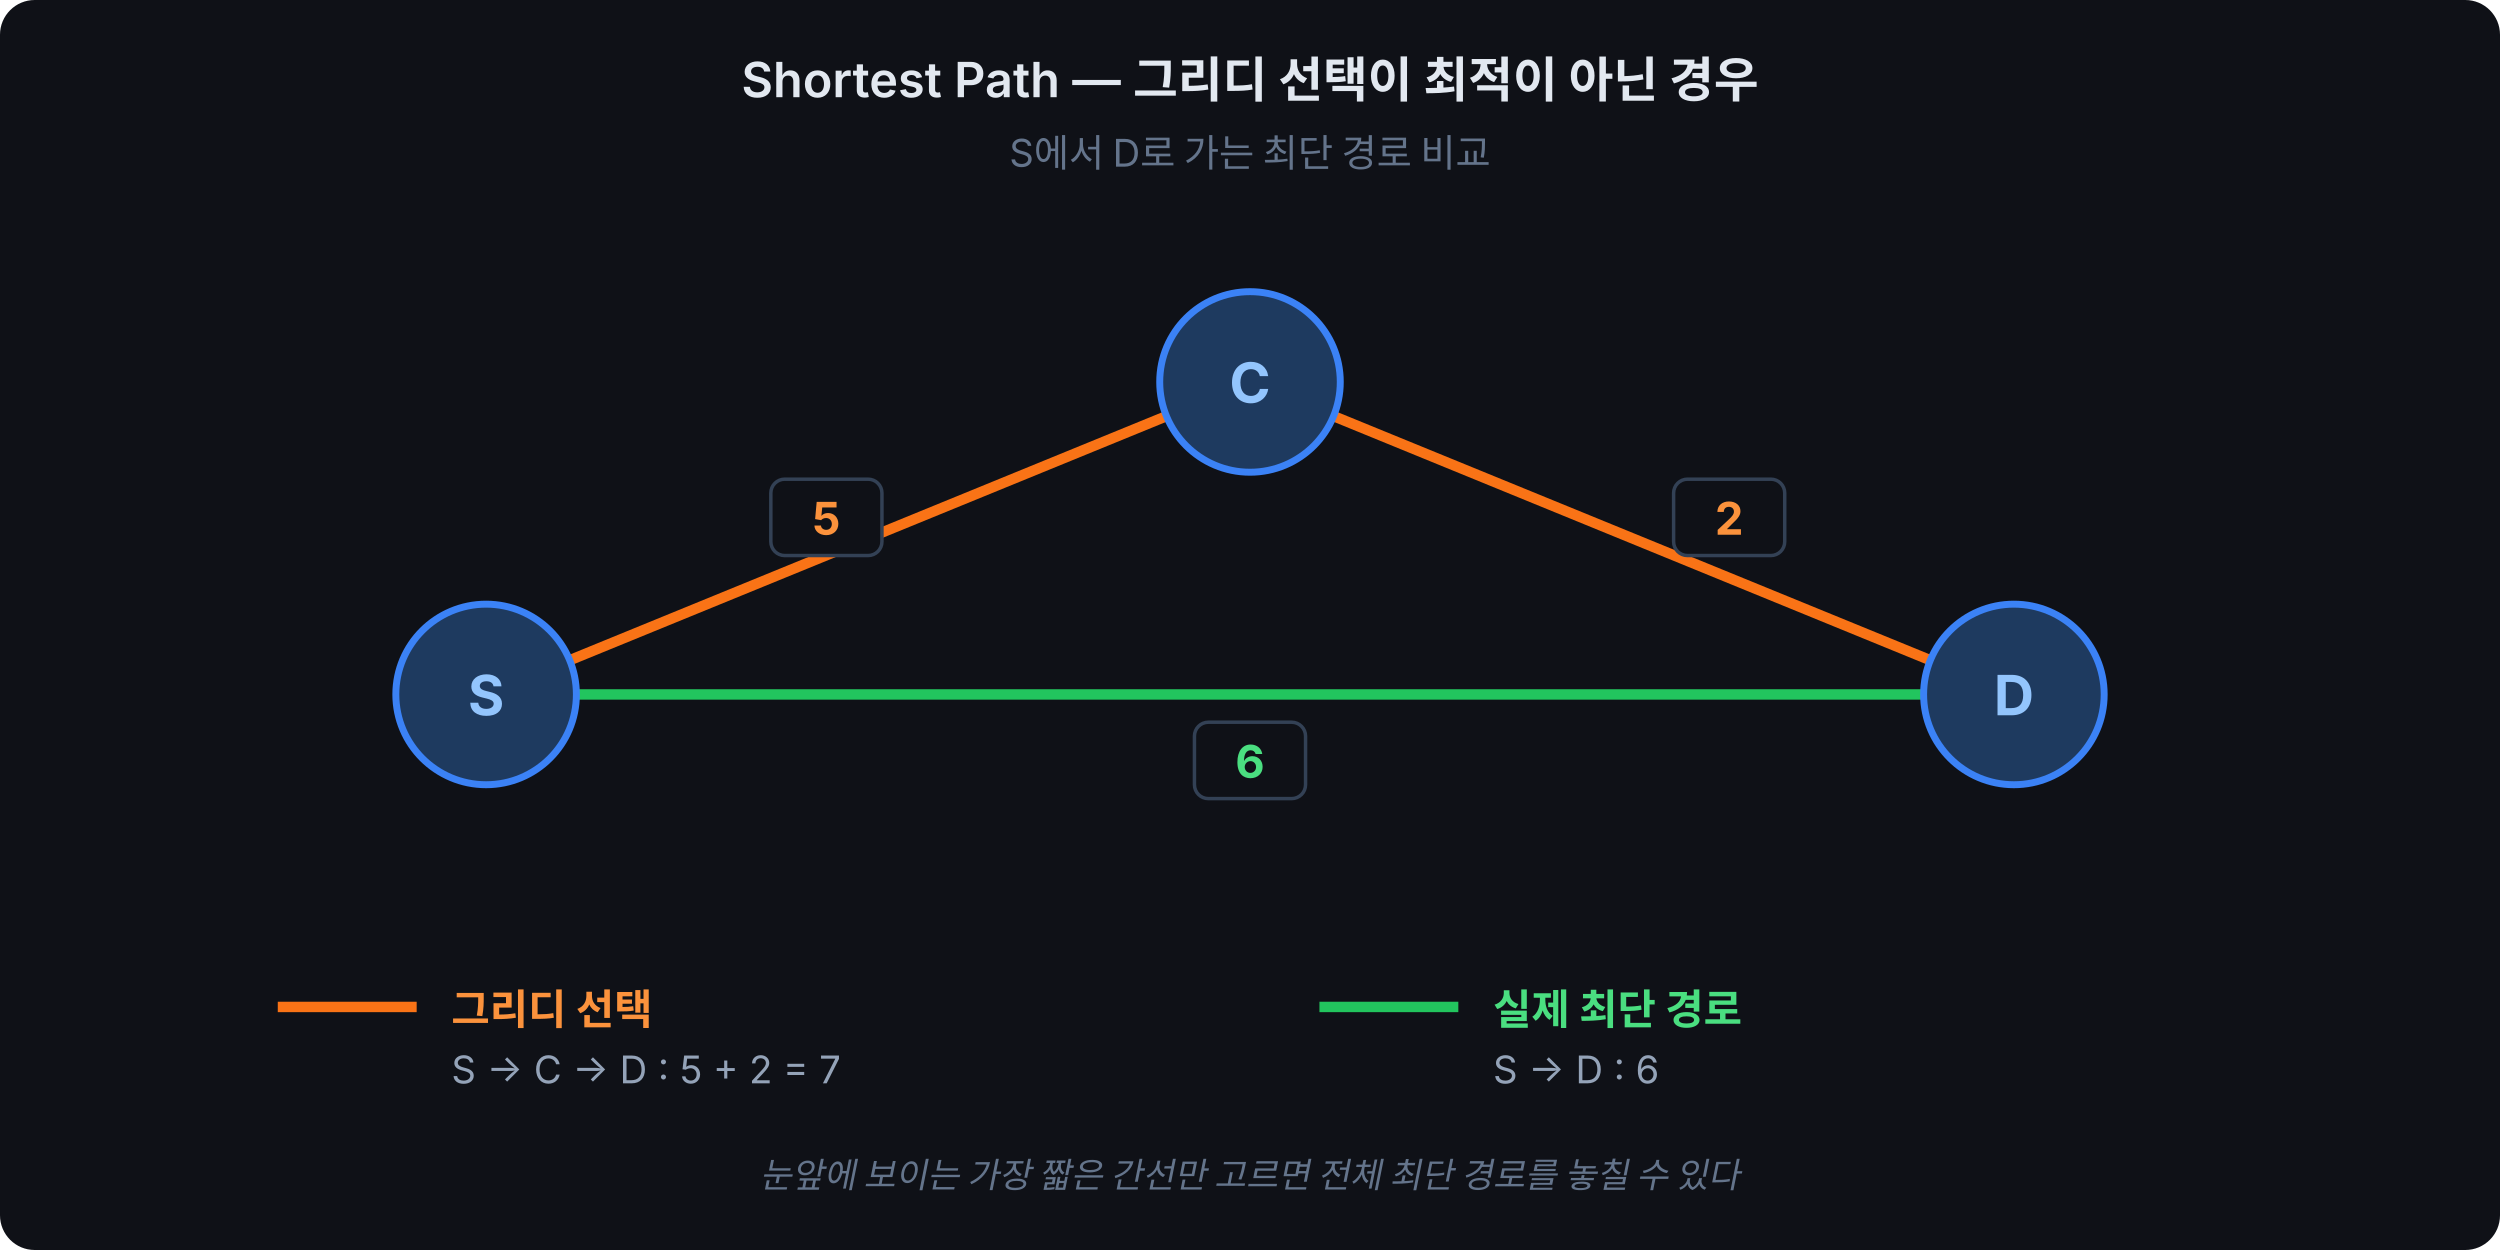
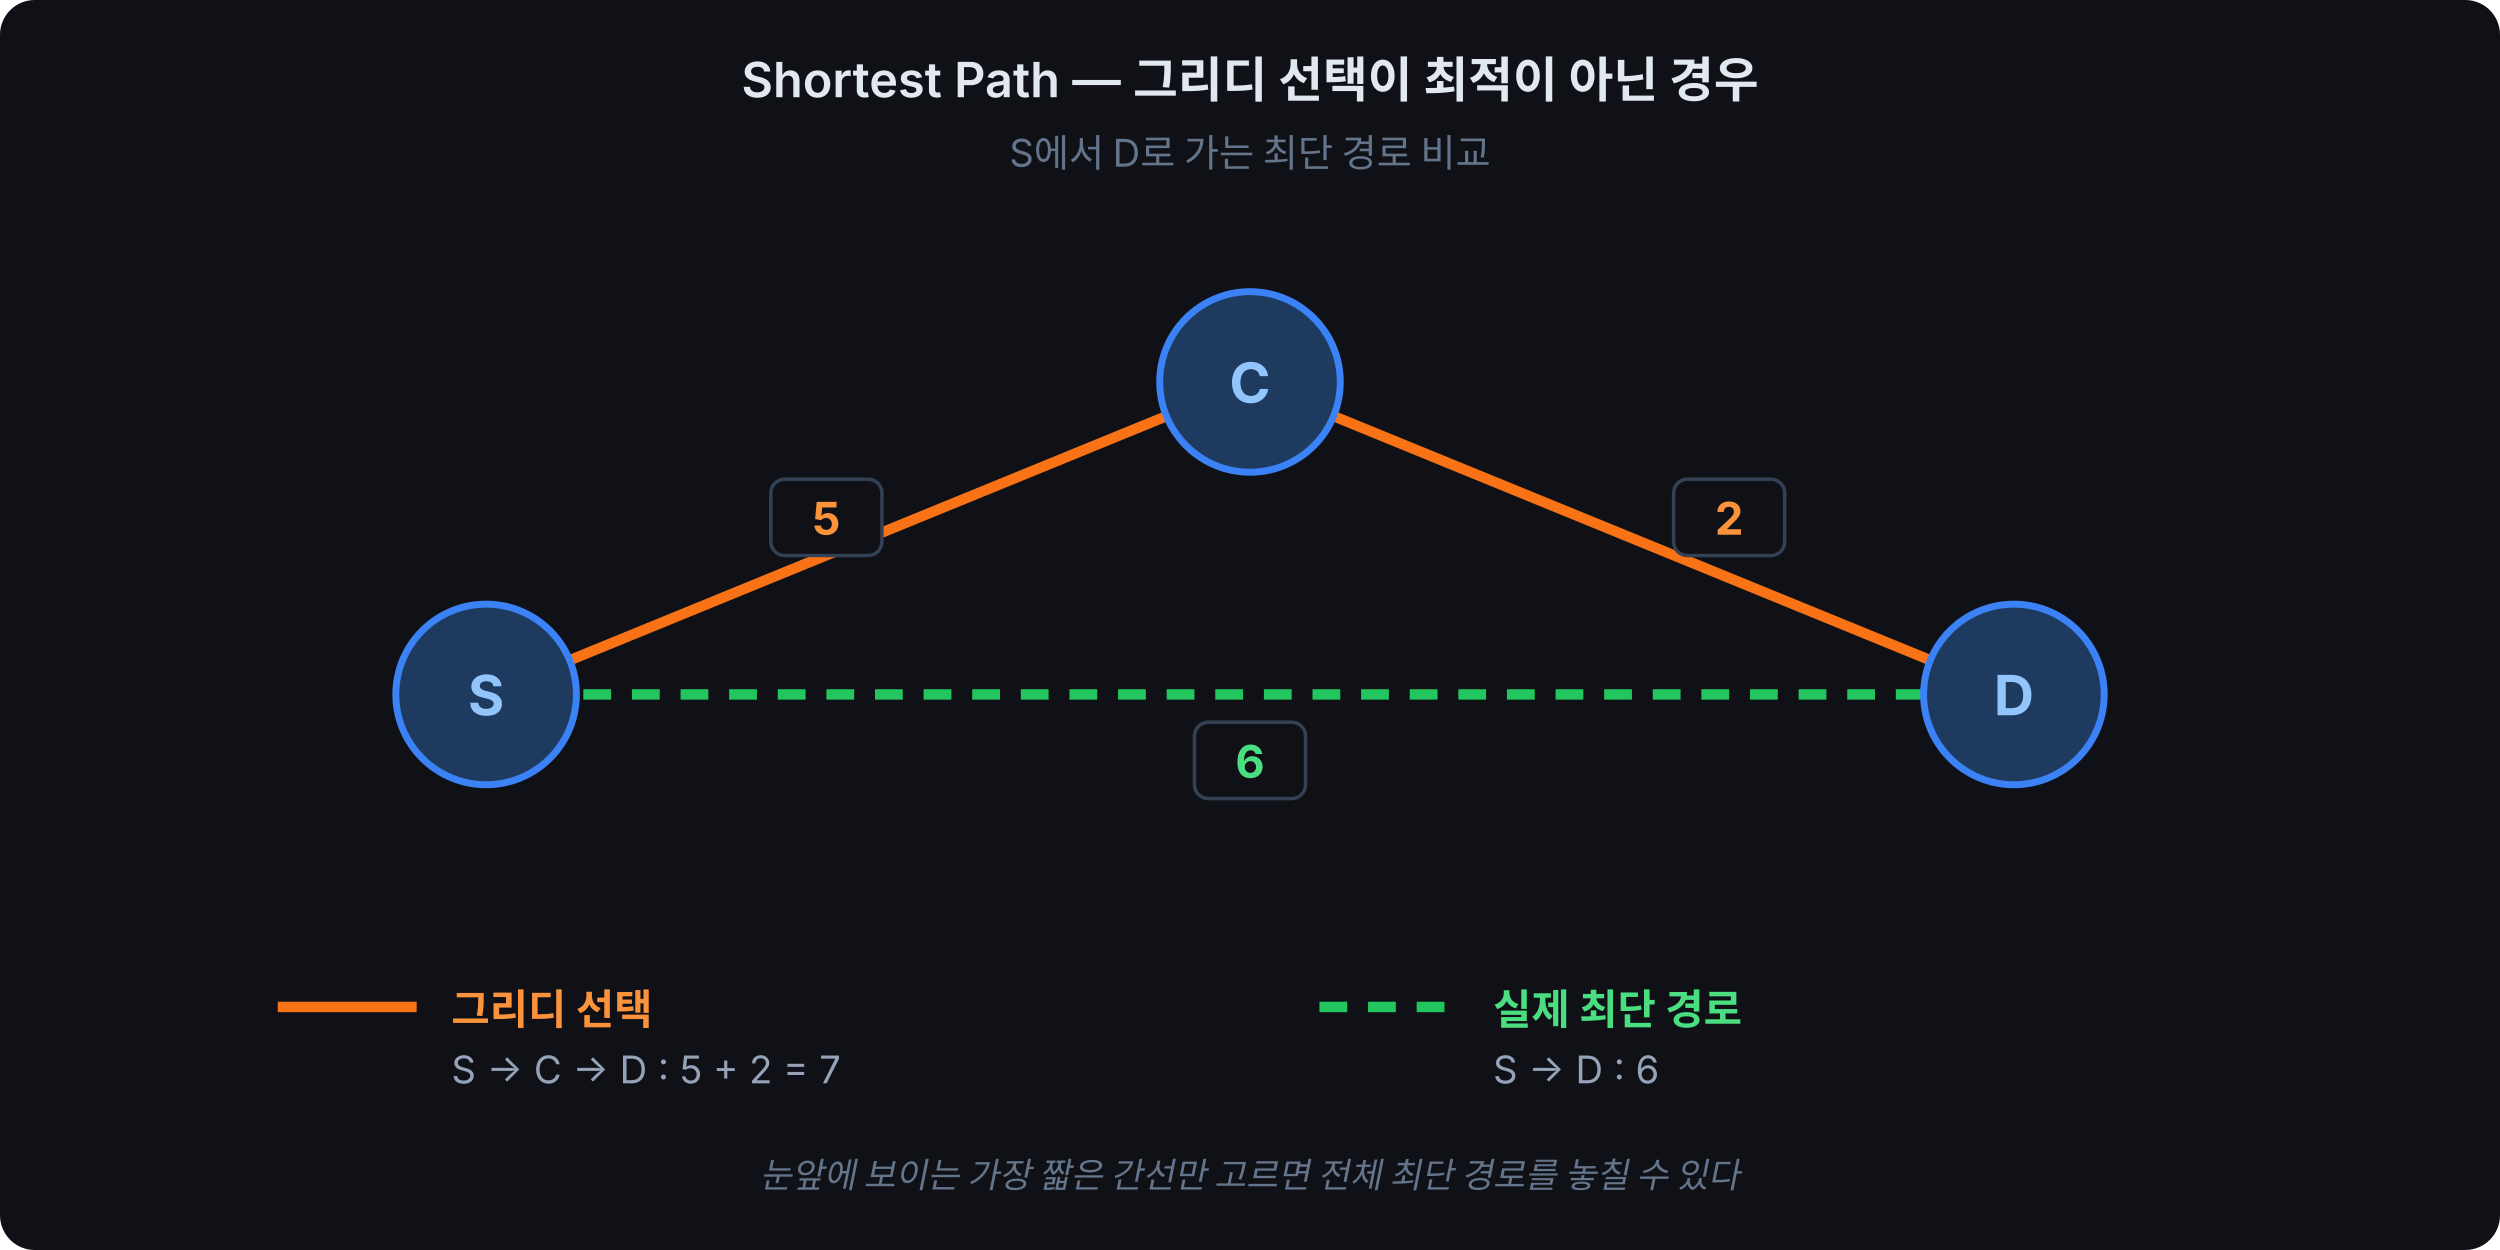
<svg xmlns="http://www.w3.org/2000/svg" viewBox="0 0 720 360" width="1080" height="540" font-family="system-ui,-apple-system,sans-serif">
  <rect width="720" height="360" rx="10" fill="#0f1117" />
  <text x="360" y="28" text-anchor="middle" fill="#e2e8f0" font-size="14" font-weight="600">Shortest Path — 그리디 선택이 최적이 아닌 경우</text>
  <text x="360" y="48" text-anchor="middle" fill="#64748b" font-size="11">S에서 D로 가는 최단 경로 비교</text>
  <line x1="140" y1="200" x2="360" y2="110" stroke="#f97316" stroke-width="3" />
-   <line x1="140" y1="200" x2="580" y2="200" stroke="#22c55e" stroke-width="3" />
+   <line x1="140" y1="200" x2="580" y2="200" stroke="#22c55e" stroke-width="3" stroke-dasharray="8 6" />
  <line x1="360" y1="110" x2="580" y2="200" stroke="#f97316" stroke-width="3" />
  <rect x="222" y="138" width="32" height="22" rx="4" fill="#0f1117" stroke="#334155" stroke-width="1" />
  <text x="238" y="154" text-anchor="middle" fill="#fb923c" font-size="13" font-weight="700">5</text>
  <rect x="344" y="208" width="32" height="22" rx="4" fill="#0f1117" stroke="#334155" stroke-width="1" />
  <text x="360" y="224" text-anchor="middle" fill="#4ade80" font-size="13" font-weight="700">6</text>
  <rect x="482" y="138" width="32" height="22" rx="4" fill="#0f1117" stroke="#334155" stroke-width="1" />
  <text x="498" y="154" text-anchor="middle" fill="#fb923c" font-size="13" font-weight="700">2</text>
  <circle cx="140" cy="200" r="26" fill="#1e3a5f" stroke="#3b82f6" stroke-width="2" />
  <text x="140" y="206" text-anchor="middle" fill="#93c5fd" font-size="16" font-weight="700">S</text>
  <circle cx="360" cy="110" r="26" fill="#1e3a5f" stroke="#3b82f6" stroke-width="2" />
  <text x="360" y="116" text-anchor="middle" fill="#93c5fd" font-size="16" font-weight="700">C</text>
  <circle cx="580" cy="200" r="26" fill="#1e3a5f" stroke="#3b82f6" stroke-width="2" />
  <text x="580" y="206" text-anchor="middle" fill="#93c5fd" font-size="16" font-weight="700">D</text>
  <line x1="80" y1="290" x2="120" y2="290" stroke="#f97316" stroke-width="3" />
  <text x="130" y="295" fill="#fb923c" font-size="12" font-weight="600">그리디 선택</text>
  <text x="130" y="312" fill="#94a3b8" font-size="11">S → C → D : 5 + 2 = 7</text>
-   <line x1="380" y1="290" x2="420" y2="290" stroke="#22c55e" stroke-width="3" />
+   <line x1="380" y1="290" x2="420" y2="290" stroke="#22c55e" stroke-width="3" stroke-dasharray="8 6" />
  <text x="430" y="295" fill="#4ade80" font-size="12" font-weight="600">실제 최단 경로</text>
  <text x="430" y="312" fill="#94a3b8" font-size="11">S → D : 6</text>
  <text x="360" y="342" text-anchor="middle" fill="#64748b" font-size="10" font-style="italic">눈앞에 보이는 가장 짧은 간선만 고르면 전체 최단 경로를 놓칠 수 있다</text>
</svg>
